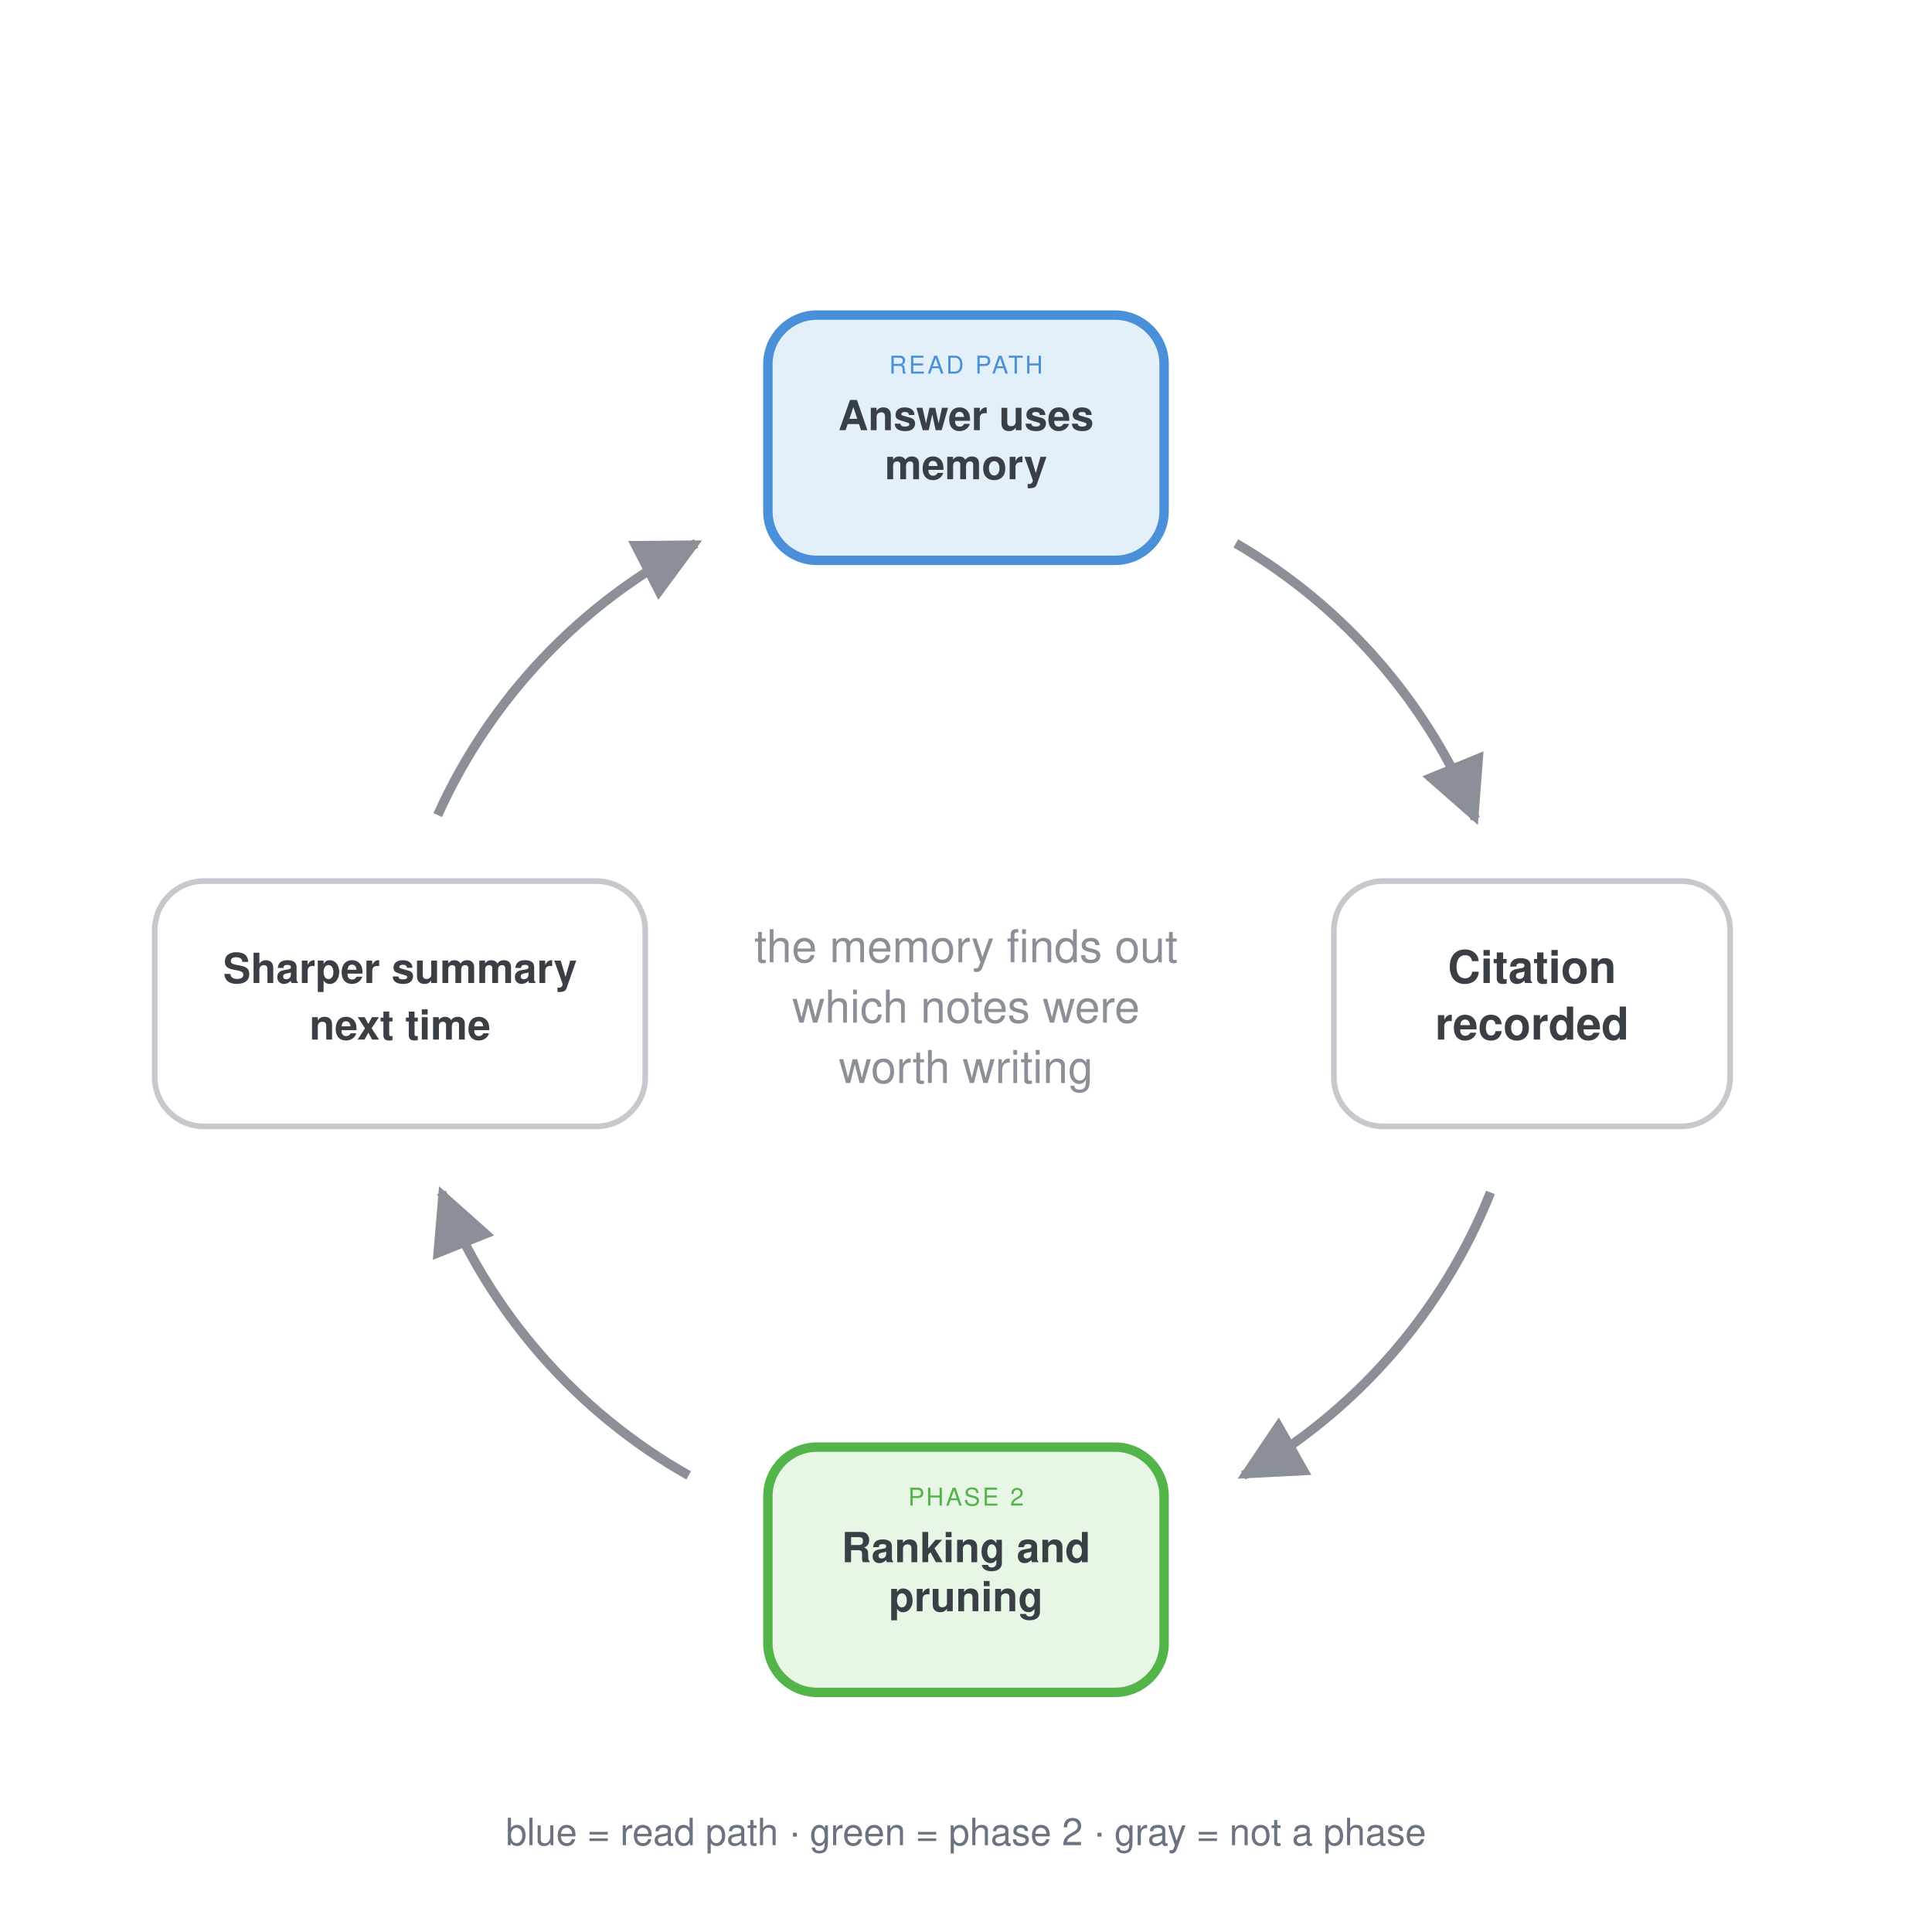
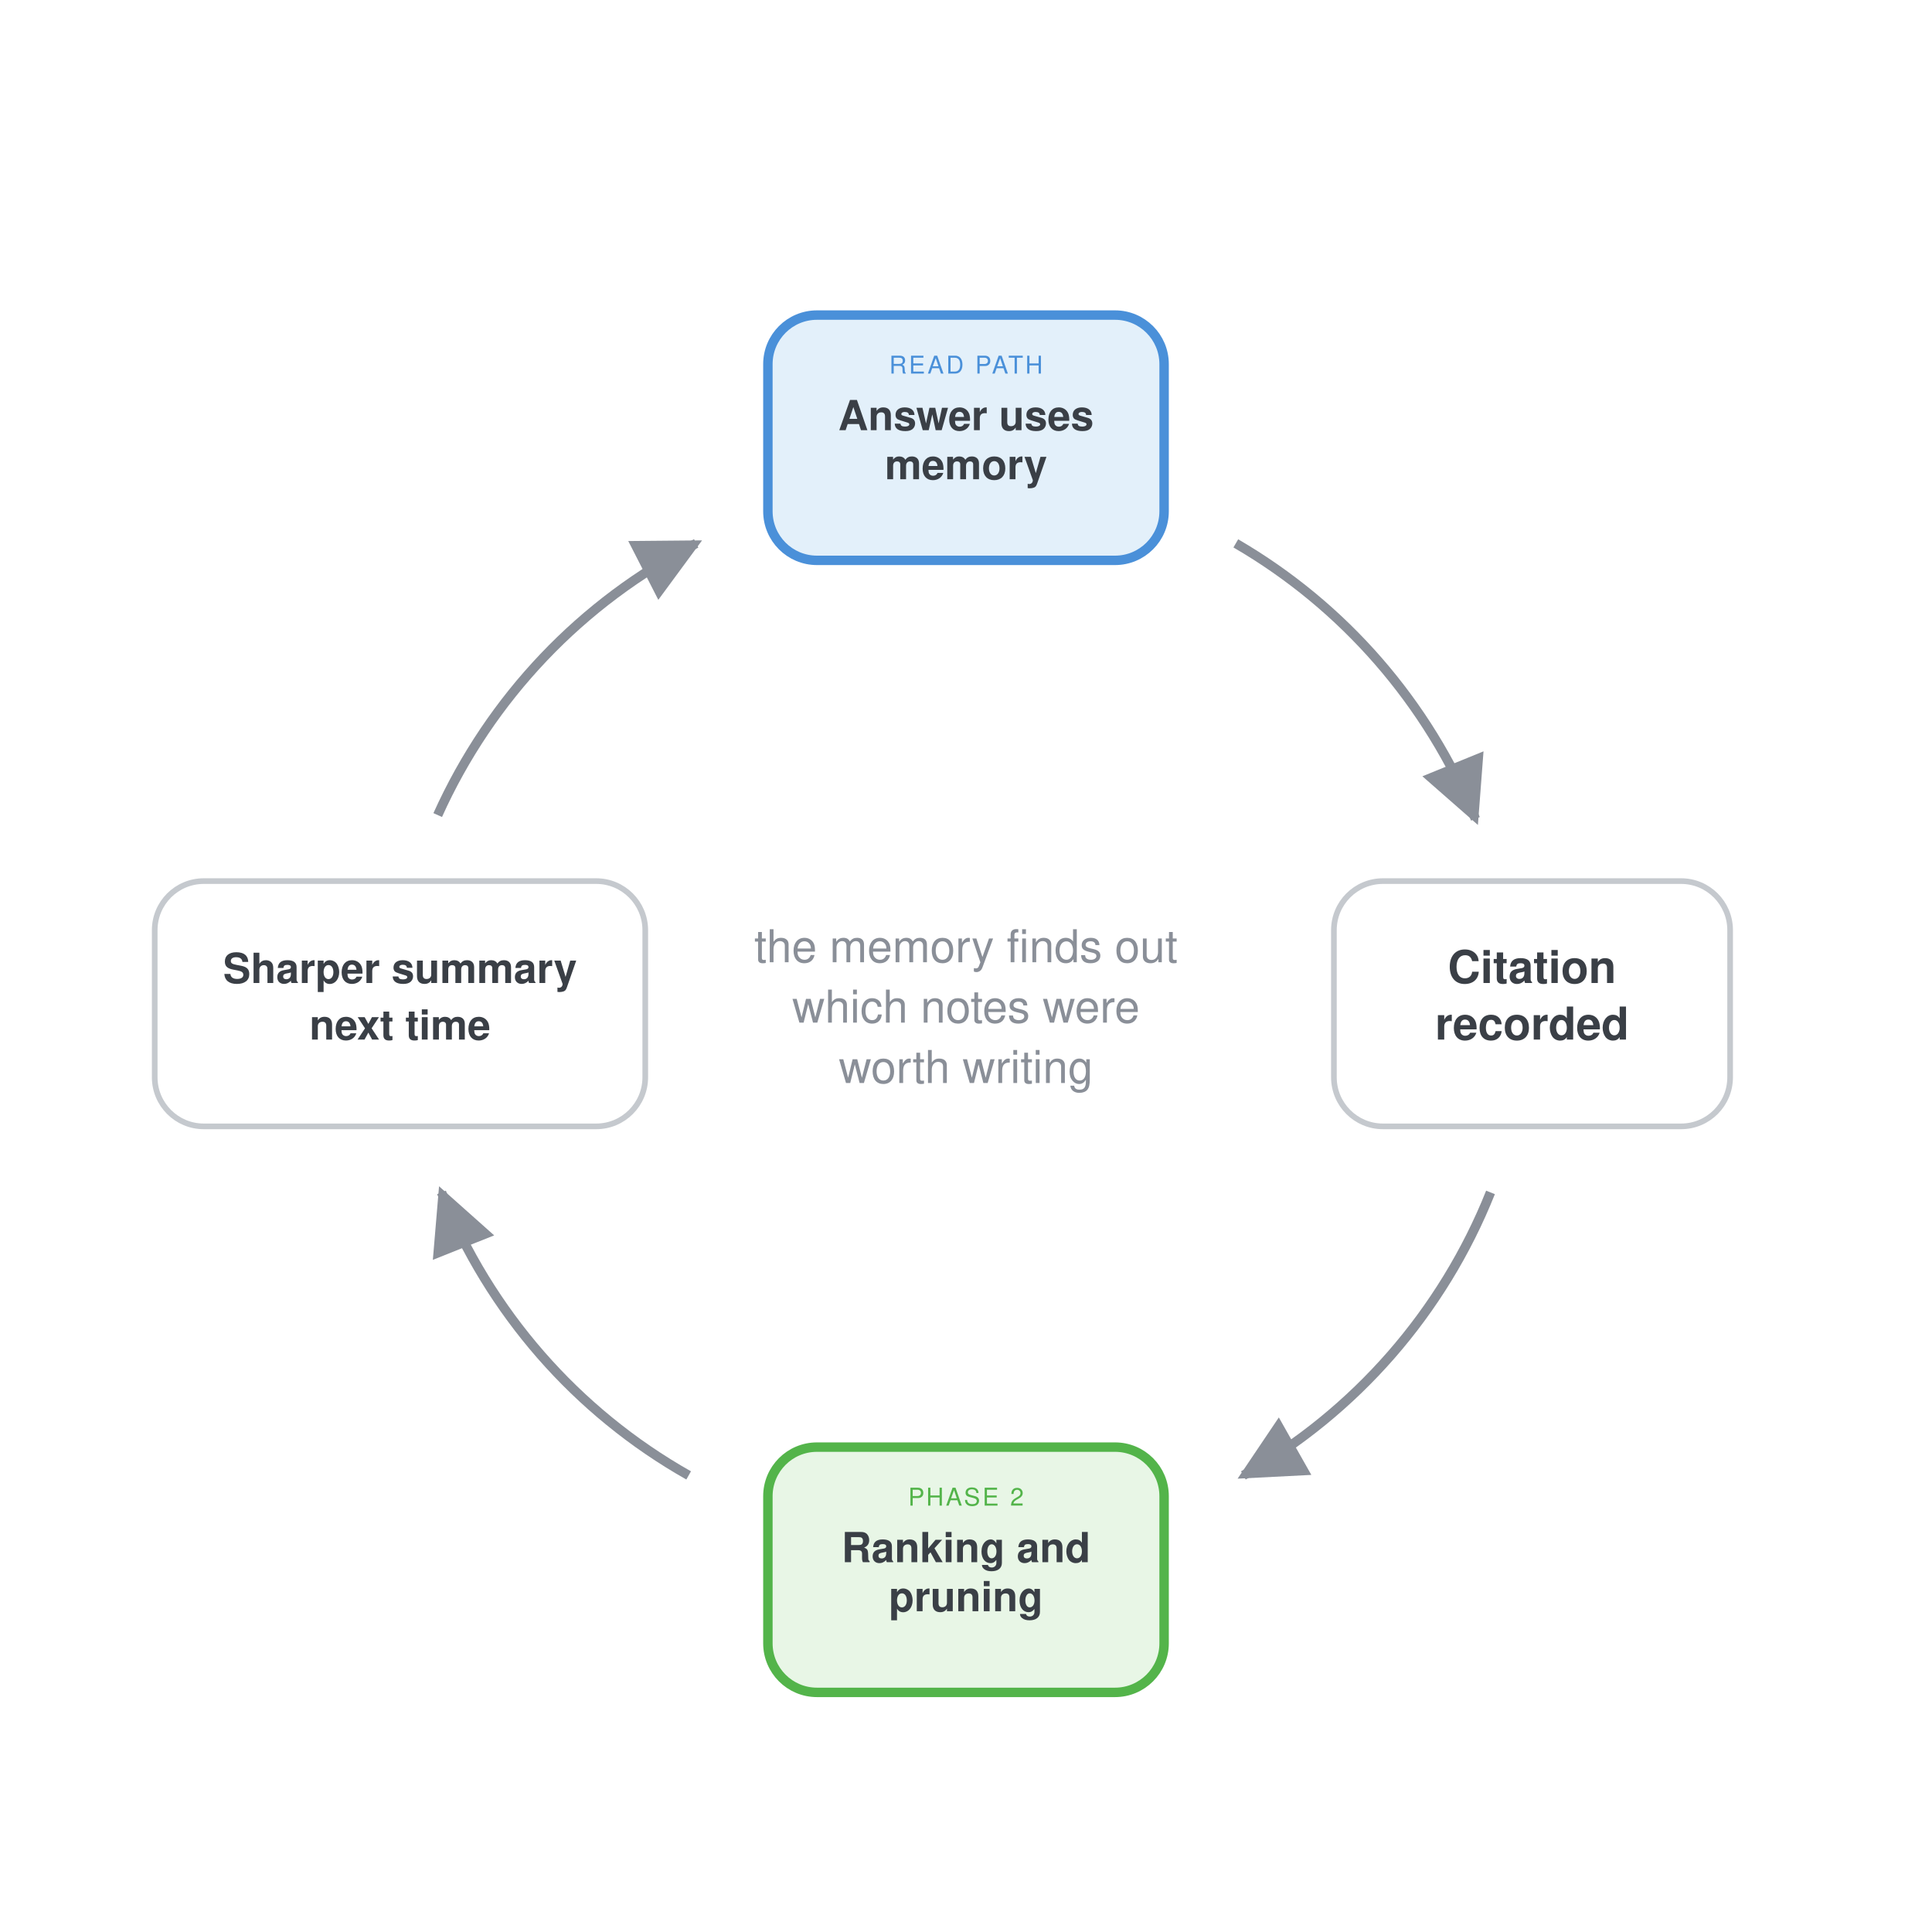
<svg xmlns="http://www.w3.org/2000/svg" width="1024" height="1024" viewBox="0 0 1024 1024" font-family="Helvetica, Arial, sans-serif">
  <defs>
    <marker id="looparrow" viewBox="0 0 10 10" refX="9" refY="5" markerWidth="7" markerHeight="7" orient="auto-start-reverse">
      <path d="M 0 0 L 10 5 L 0 10 z" fill="#8a8f98" />
    </marker>
  </defs>
  <rect width="1024" height="1024" fill="#ffffff" />
  <rect x="407" y="167" width="210" height="130" rx="26" fill="#E3F0FA" stroke="#4A90D9" stroke-width="5" />
  <text x="512" y="198" text-anchor="middle" font-size="13" letter-spacing="1.2" fill="#4A90D9">READ PATH</text>
  <text x="512" y="228" text-anchor="middle" font-size="22" font-weight="bold" fill="#3a3f46">Answer uses</text>
  <text x="512" y="254" text-anchor="middle" font-size="22" font-weight="bold" fill="#3a3f46">memory</text>
  <rect x="707" y="467" width="210" height="130" rx="26" fill="#ffffff" stroke="#c5c9ce" stroke-width="3" />
  <text x="812" y="521" text-anchor="middle" font-size="24" font-weight="bold" fill="#3a3f46">Citation</text>
  <text x="812" y="551" text-anchor="middle" font-size="24" font-weight="bold" fill="#3a3f46">recorded</text>
  <rect x="407" y="767" width="210" height="130" rx="26" fill="#E8F6E6" stroke="#53B44A" stroke-width="5" />
  <text x="512" y="798" text-anchor="middle" font-size="13" letter-spacing="1.2" fill="#53B44A">PHASE 2</text>
  <text x="512" y="828" text-anchor="middle" font-size="22" font-weight="bold" fill="#3a3f46">Ranking and</text>
  <text x="512" y="854" text-anchor="middle" font-size="22" font-weight="bold" fill="#3a3f46">pruning</text>
  <rect x="82" y="467" width="260" height="130" rx="26" fill="#ffffff" stroke="#c5c9ce" stroke-width="3" />
  <text x="212" y="521" text-anchor="middle" font-size="22" font-weight="bold" fill="#3a3f46">Sharper summary</text>
  <text x="212" y="551" text-anchor="middle" font-size="22" font-weight="bold" fill="#3a3f46">next time</text>
  <path d="M 655 288 A 300 300 0 0 1 782 434" fill="none" stroke="#8a8f98" stroke-width="5" marker-end="url(#looparrow)" />
  <path d="M 790 632 A 300 300 0 0 1 659 782" fill="none" stroke="#8a8f98" stroke-width="5" marker-end="url(#looparrow)" />
  <path d="M 365 782 A 300 300 0 0 1 234 632" fill="none" stroke="#8a8f98" stroke-width="5" marker-end="url(#looparrow)" />
  <path d="M 232 432 A 300 300 0 0 1 369 288" fill="none" stroke="#8a8f98" stroke-width="5" marker-end="url(#looparrow)" />
  <text x="512" y="510" text-anchor="middle" font-size="24" fill="#8a8f98">the memory finds out</text>
  <text x="512" y="542" text-anchor="middle" font-size="24" fill="#8a8f98">which notes were</text>
  <text x="512" y="574" text-anchor="middle" font-size="24" fill="#8a8f98">worth writing</text>
-   <text x="512" y="978" text-anchor="middle" font-size="20" fill="#6b7280">blue = read path · green = phase 2 · gray = not a phase</text>
</svg>
